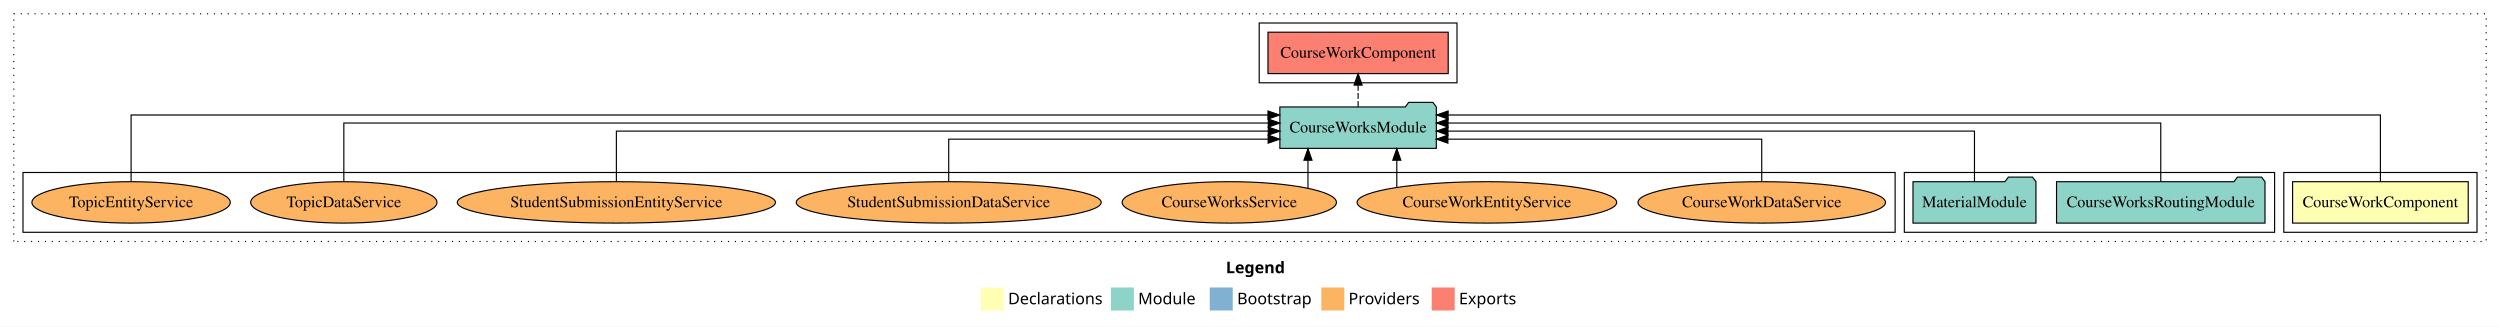
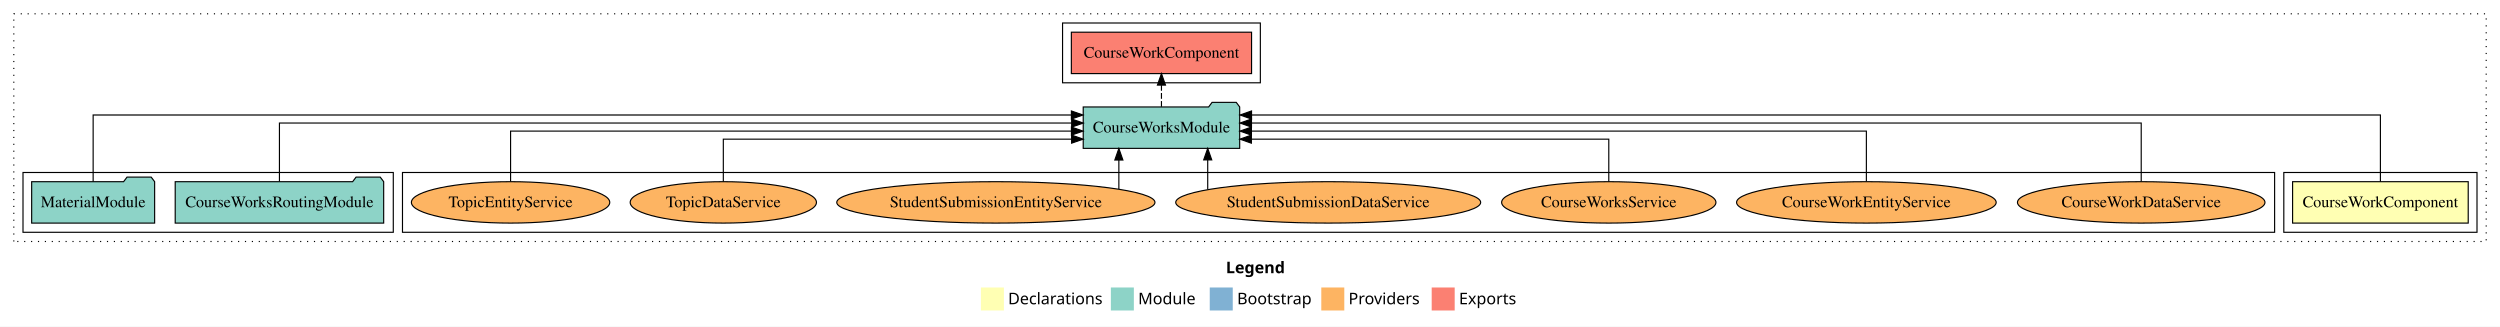
<svg xmlns="http://www.w3.org/2000/svg" width="2174pt" height="284pt" viewBox="0.00 0.00 2174.00 284.00">
  <g id="graph0" class="graph" transform="scale(1 1) rotate(0) translate(4 280)">
    <polygon fill="white" stroke="transparent" points="-4,4 -4,-280 2170,-280 2170,4 -4,4" />
    <text text-anchor="start" x="1062.01" y="-42.4" font-family="sans-serif" font-weight="bold" font-size="14.00">Legend</text>
    <polygon fill="#ffffb3" stroke="transparent" points="849,-10 849,-30 869,-30 869,-10 849,-10" />
    <text text-anchor="start" x="872.63" y="-15.4" font-family="sans-serif" font-size="14.00">  Declarations</text>
    <polygon fill="#8dd3c7" stroke="transparent" points="962,-10 962,-30 982,-30 982,-10 962,-10" />
    <text text-anchor="start" x="985.73" y="-15.4" font-family="sans-serif" font-size="14.00">  Module</text>
    <polygon fill="#80b1d3" stroke="transparent" points="1048,-10 1048,-30 1068,-30 1068,-10 1048,-10" />
    <text text-anchor="start" x="1071.78" y="-15.4" font-family="sans-serif" font-size="14.00">  Bootstrap</text>
    <polygon fill="#fdb462" stroke="transparent" points="1145,-10 1145,-30 1165,-30 1165,-10 1145,-10" />
    <text text-anchor="start" x="1168.67" y="-15.4" font-family="sans-serif" font-size="14.00">  Providers</text>
    <polygon fill="#fb8072" stroke="transparent" points="1241,-10 1241,-30 1261,-30 1261,-10 1241,-10" />
    <text text-anchor="start" x="1264.73" y="-15.4" font-family="sans-serif" font-size="14.00">  Exports</text>
    <g id="clust1" class="cluster">
      <polygon fill="none" stroke="black" stroke-dasharray="1,5" points="8,-70 8,-268 2158,-268 2158,-70 8,-70" />
    </g>
    <g id="clust2" class="cluster">
      <polygon fill="none" stroke="black" points="1982,-78 1982,-130 2150,-130 2150,-78 1982,-78" />
    </g>
-     <g id="clust4" class="cluster">
-       <polygon fill="none" stroke="black" points="1652,-78 1652,-130 1974,-130 1974,-78 1652,-78" />
+     <g id="clust7" class="cluster">
+       <polygon fill="none" stroke="black" points="346,-78 346,-130 1974,-130 1974,-78 346,-78" />
    </g>
    <g id="clust5" class="cluster">
-       <polygon fill="none" stroke="black" points="1091,-208 1091,-260 1263,-260 1263,-208 1091,-208" />
+       <polygon fill="none" stroke="black" points="920,-208 920,-260 1092,-260 1092,-208 920,-208" />
    </g>
-     <g id="clust7" class="cluster">
-       <polygon fill="none" stroke="black" points="16,-78 16,-130 1644,-130 1644,-78 16,-78" />
+     <g id="clust4" class="cluster">
+       <polygon fill="none" stroke="black" points="16,-78 16,-130 338,-130 338,-78 16,-78" />
    </g>
    <g id="node1" class="node">
      <polygon fill="#ffffb3" stroke="black" points="2142.36,-122 1989.64,-122 1989.64,-86 2142.36,-86 2142.36,-122" />
      <text text-anchor="middle" x="2066" y="-99.8" font-family="Times,serif" font-size="14.00">CourseWorkComponent</text>
    </g>
    <g id="node2" class="node">
-       <polygon fill="#8dd3c7" stroke="black" points="1245.03,-187 1242.03,-191 1221.03,-191 1218.03,-187 1108.97,-187 1108.97,-151 1245.03,-151 1245.03,-187" />
-       <text text-anchor="middle" x="1177" y="-164.8" font-family="Times,serif" font-size="14.00">CourseWorksModule</text>
+       <polygon fill="#8dd3c7" stroke="black" points="1074.03,-187 1071.03,-191 1050.03,-191 1047.03,-187 937.97,-187 937.97,-151 1074.03,-151 1074.03,-187" />
+       <text text-anchor="middle" x="1006" y="-164.8" font-family="Times,serif" font-size="14.00">CourseWorksModule</text>
    </g>
    <g id="edge1" class="edge">
-       <path fill="none" stroke="black" d="M2066,-122.01C2066,-144.49 2066,-180 2066,-180 2066,-180 1255.28,-180 1255.28,-180" />
-       <polygon fill="black" stroke="black" points="1255.28,-176.5 1245.28,-180 1255.28,-183.5 1255.28,-176.5" />
+       <path fill="none" stroke="black" d="M2066,-122.01C2066,-144.49 2066,-180 2066,-180 2066,-180 1084.33,-180 1084.33,-180" />
+       <polygon fill="black" stroke="black" points="1084.33,-176.5 1074.33,-180 1084.33,-183.5 1084.33,-176.5" />
    </g>
    <g id="node5" class="node">
-       <polygon fill="#fb8072" stroke="black" points="1255.36,-252 1098.64,-252 1098.64,-216 1255.36,-216 1255.36,-252" />
-       <text text-anchor="middle" x="1177" y="-229.8" font-family="Times,serif" font-size="14.00">CourseWorkComponent </text>
+       <polygon fill="#fb8072" stroke="black" points="1084.36,-252 927.64,-252 927.64,-216 1084.36,-216 1084.36,-252" />
+       <text text-anchor="middle" x="1006" y="-229.8" font-family="Times,serif" font-size="14.00">CourseWorkComponent </text>
    </g>
    <g id="edge4" class="edge">
-       <path fill="none" stroke="black" stroke-dasharray="5,2" d="M1177,-187.11C1177,-187.11 1177,-205.99 1177,-205.99" />
-       <polygon fill="black" stroke="black" points="1173.5,-205.99 1177,-215.99 1180.5,-205.99 1173.5,-205.99" />
+       <path fill="none" stroke="black" stroke-dasharray="5,2" d="M1006,-187.11C1006,-187.11 1006,-205.99 1006,-205.99" />
+       <polygon fill="black" stroke="black" points="1002.5,-205.99 1006,-215.99 1009.5,-205.99 1002.5,-205.99" />
    </g>
    <g id="node3" class="node">
-       <polygon fill="#8dd3c7" stroke="black" points="1965.64,-122 1962.64,-126 1941.64,-126 1938.64,-122 1784.36,-122 1784.36,-86 1965.64,-86 1965.64,-122" />
-       <text text-anchor="middle" x="1875" y="-99.8" font-family="Times,serif" font-size="14.00">CourseWorksRoutingModule</text>
+       <polygon fill="#8dd3c7" stroke="black" points="329.64,-122 326.64,-126 305.64,-126 302.64,-122 148.36,-122 148.36,-86 329.64,-86 329.64,-122" />
+       <text text-anchor="middle" x="239" y="-99.8" font-family="Times,serif" font-size="14.00">CourseWorksRoutingModule</text>
    </g>
    <g id="edge2" class="edge">
-       <path fill="none" stroke="black" d="M1875,-122.13C1875,-142.57 1875,-173 1875,-173 1875,-173 1255.2,-173 1255.2,-173" />
-       <polygon fill="black" stroke="black" points="1255.2,-169.5 1245.2,-173 1255.2,-176.5 1255.2,-169.5" />
+       <path fill="none" stroke="black" d="M239,-122.13C239,-142.57 239,-173 239,-173 239,-173 927.93,-173 927.93,-173" />
+       <polygon fill="black" stroke="black" points="927.93,-176.5 937.93,-173 927.93,-169.5 927.93,-176.5" />
    </g>
    <g id="node4" class="node">
-       <polygon fill="#8dd3c7" stroke="black" points="1766.47,-122 1763.47,-126 1742.47,-126 1739.47,-122 1659.53,-122 1659.53,-86 1766.47,-86 1766.47,-122" />
-       <text text-anchor="middle" x="1713" y="-99.8" font-family="Times,serif" font-size="14.00">MaterialModule</text>
+       <polygon fill="#8dd3c7" stroke="black" points="130.47,-122 127.47,-126 106.47,-126 103.47,-122 23.53,-122 23.53,-86 130.47,-86 130.47,-122" />
+       <text text-anchor="middle" x="77" y="-99.8" font-family="Times,serif" font-size="14.00">MaterialModule</text>
    </g>
    <g id="edge3" class="edge">
-       <path fill="none" stroke="black" d="M1713,-122.27C1713,-140.56 1713,-166 1713,-166 1713,-166 1255.16,-166 1255.16,-166" />
-       <polygon fill="black" stroke="black" points="1255.16,-162.5 1245.16,-166 1255.16,-169.5 1255.16,-162.5" />
+       <path fill="none" stroke="black" d="M77,-122.01C77,-144.49 77,-180 77,-180 77,-180 927.69,-180 927.69,-180" />
+       <polygon fill="black" stroke="black" points="927.69,-183.5 937.69,-180 927.69,-176.5 927.69,-183.5" />
    </g>
    <g id="node6" class="node">
-       <ellipse fill="#fdb462" stroke="black" cx="1528" cy="-104" rx="107.62" ry="18" />
-       <text text-anchor="middle" x="1528" y="-99.8" font-family="Times,serif" font-size="14.00">CourseWorkDataService</text>
+       <ellipse fill="#fdb462" stroke="black" cx="1858" cy="-104" rx="107.62" ry="18" />
+       <text text-anchor="middle" x="1858" y="-99.8" font-family="Times,serif" font-size="14.00">CourseWorkDataService</text>
    </g>
    <g id="edge5" class="edge">
-       <path fill="none" stroke="black" d="M1528,-122.01C1528,-138.05 1528,-159 1528,-159 1528,-159 1255.09,-159 1255.09,-159" />
-       <polygon fill="black" stroke="black" points="1255.09,-155.5 1245.09,-159 1255.09,-162.5 1255.09,-155.5" />
+       <path fill="none" stroke="black" d="M1858,-122.13C1858,-142.57 1858,-173 1858,-173 1858,-173 1084.28,-173 1084.28,-173" />
+       <polygon fill="black" stroke="black" points="1084.28,-169.5 1074.28,-173 1084.28,-176.5 1084.28,-169.5" />
    </g>
    <g id="node7" class="node">
-       <ellipse fill="#fdb462" stroke="black" cx="1289" cy="-104" rx="112.88" ry="18" />
-       <text text-anchor="middle" x="1289" y="-99.8" font-family="Times,serif" font-size="14.00">CourseWorkEntityService</text>
+       <ellipse fill="#fdb462" stroke="black" cx="1619" cy="-104" rx="112.88" ry="18" />
+       <text text-anchor="middle" x="1619" y="-99.8" font-family="Times,serif" font-size="14.00">CourseWorkEntityService</text>
    </g>
    <g id="edge6" class="edge">
-       <path fill="none" stroke="black" d="M1210.66,-117.15C1210.66,-117.15 1210.66,-140.69 1210.66,-140.69" />
-       <polygon fill="black" stroke="black" points="1207.16,-140.69 1210.66,-150.69 1214.16,-140.69 1207.16,-140.69" />
+       <path fill="none" stroke="black" d="M1619,-122.27C1619,-140.56 1619,-166 1619,-166 1619,-166 1084.24,-166 1084.24,-166" />
+       <polygon fill="black" stroke="black" points="1084.24,-162.5 1074.24,-166 1084.24,-169.5 1084.24,-162.5" />
    </g>
    <g id="node8" class="node">
-       <ellipse fill="#fdb462" stroke="black" cx="1065" cy="-104" rx="93.18" ry="18" />
-       <text text-anchor="middle" x="1065" y="-99.8" font-family="Times,serif" font-size="14.00">CourseWorksService</text>
+       <ellipse fill="#fdb462" stroke="black" cx="1395" cy="-104" rx="93.18" ry="18" />
+       <text text-anchor="middle" x="1395" y="-99.8" font-family="Times,serif" font-size="14.00">CourseWorksService</text>
    </g>
    <g id="edge7" class="edge">
-       <path fill="none" stroke="black" d="M1133.41,-116.23C1133.41,-116.23 1133.41,-140.68 1133.41,-140.68" />
-       <polygon fill="black" stroke="black" points="1129.91,-140.68 1133.41,-150.68 1136.91,-140.68 1129.91,-140.68" />
+       <path fill="none" stroke="black" d="M1395,-122.01C1395,-138.05 1395,-159 1395,-159 1395,-159 1084.2,-159 1084.2,-159" />
+       <polygon fill="black" stroke="black" points="1084.2,-155.5 1074.2,-159 1084.2,-162.5 1084.2,-155.5" />
    </g>
    <g id="node9" class="node">
-       <ellipse fill="#fdb462" stroke="black" cx="821" cy="-104" rx="132.6" ry="18" />
-       <text text-anchor="middle" x="821" y="-99.8" font-family="Times,serif" font-size="14.00">StudentSubmissionDataService</text>
+       <ellipse fill="#fdb462" stroke="black" cx="1151" cy="-104" rx="132.6" ry="18" />
+       <text text-anchor="middle" x="1151" y="-99.8" font-family="Times,serif" font-size="14.00">StudentSubmissionDataService</text>
    </g>
    <g id="edge8" class="edge">
-       <path fill="none" stroke="black" d="M821,-122.01C821,-138.05 821,-159 821,-159 821,-159 1098.78,-159 1098.78,-159" />
-       <polygon fill="black" stroke="black" points="1098.78,-162.5 1108.78,-159 1098.78,-155.5 1098.78,-162.5" />
+       <path fill="none" stroke="black" d="M1046.23,-115.32C1046.23,-115.32 1046.23,-140.94 1046.23,-140.94" />
+       <polygon fill="black" stroke="black" points="1042.73,-140.94 1046.23,-150.94 1049.73,-140.94 1042.73,-140.94" />
    </g>
    <g id="node10" class="node">
-       <ellipse fill="#fdb462" stroke="black" cx="532" cy="-104" rx="138.36" ry="18" />
-       <text text-anchor="middle" x="532" y="-99.8" font-family="Times,serif" font-size="14.00">StudentSubmissionEntityService</text>
+       <ellipse fill="#fdb462" stroke="black" cx="862" cy="-104" rx="138.36" ry="18" />
+       <text text-anchor="middle" x="862" y="-99.8" font-family="Times,serif" font-size="14.00">StudentSubmissionEntityService</text>
    </g>
    <g id="edge9" class="edge">
-       <path fill="none" stroke="black" d="M532,-122.27C532,-140.56 532,-166 532,-166 532,-166 1098.89,-166 1098.89,-166" />
-       <polygon fill="black" stroke="black" points="1098.89,-169.5 1108.89,-166 1098.89,-162.5 1098.89,-169.5" />
+       <path fill="none" stroke="black" d="M968.96,-115.62C968.96,-115.62 968.96,-140.85 968.96,-140.85" />
+       <polygon fill="black" stroke="black" points="965.46,-140.85 968.96,-150.85 972.46,-140.85 965.46,-140.85" />
    </g>
    <g id="node11" class="node">
-       <ellipse fill="#fdb462" stroke="black" cx="295" cy="-104" rx="80.99" ry="18" />
-       <text text-anchor="middle" x="295" y="-99.8" font-family="Times,serif" font-size="14.00">TopicDataService</text>
+       <ellipse fill="#fdb462" stroke="black" cx="625" cy="-104" rx="80.99" ry="18" />
+       <text text-anchor="middle" x="625" y="-99.8" font-family="Times,serif" font-size="14.00">TopicDataService</text>
    </g>
    <g id="edge10" class="edge">
-       <path fill="none" stroke="black" d="M295,-122.13C295,-142.57 295,-173 295,-173 295,-173 1098.89,-173 1098.89,-173" />
-       <polygon fill="black" stroke="black" points="1098.89,-176.5 1108.89,-173 1098.89,-169.5 1098.89,-176.5" />
+       <path fill="none" stroke="black" d="M625,-122.01C625,-138.05 625,-159 625,-159 625,-159 927.88,-159 927.88,-159" />
+       <polygon fill="black" stroke="black" points="927.88,-162.5 937.88,-159 927.88,-155.5 927.88,-162.5" />
    </g>
    <g id="node12" class="node">
-       <ellipse fill="#fdb462" stroke="black" cx="110" cy="-104" rx="86.25" ry="18" />
-       <text text-anchor="middle" x="110" y="-99.8" font-family="Times,serif" font-size="14.00">TopicEntityService</text>
+       <ellipse fill="#fdb462" stroke="black" cx="440" cy="-104" rx="86.25" ry="18" />
+       <text text-anchor="middle" x="440" y="-99.8" font-family="Times,serif" font-size="14.00">TopicEntityService</text>
    </g>
    <g id="edge11" class="edge">
-       <path fill="none" stroke="black" d="M110,-122.01C110,-144.49 110,-180 110,-180 110,-180 1098.63,-180 1098.63,-180" />
-       <polygon fill="black" stroke="black" points="1098.63,-183.5 1108.63,-180 1098.63,-176.5 1098.63,-183.5" />
+       <path fill="none" stroke="black" d="M440,-122.27C440,-140.56 440,-166 440,-166 440,-166 927.73,-166 927.73,-166" />
+       <polygon fill="black" stroke="black" points="927.73,-169.5 937.73,-166 927.73,-162.5 927.73,-169.5" />
    </g>
  </g>
</svg>
